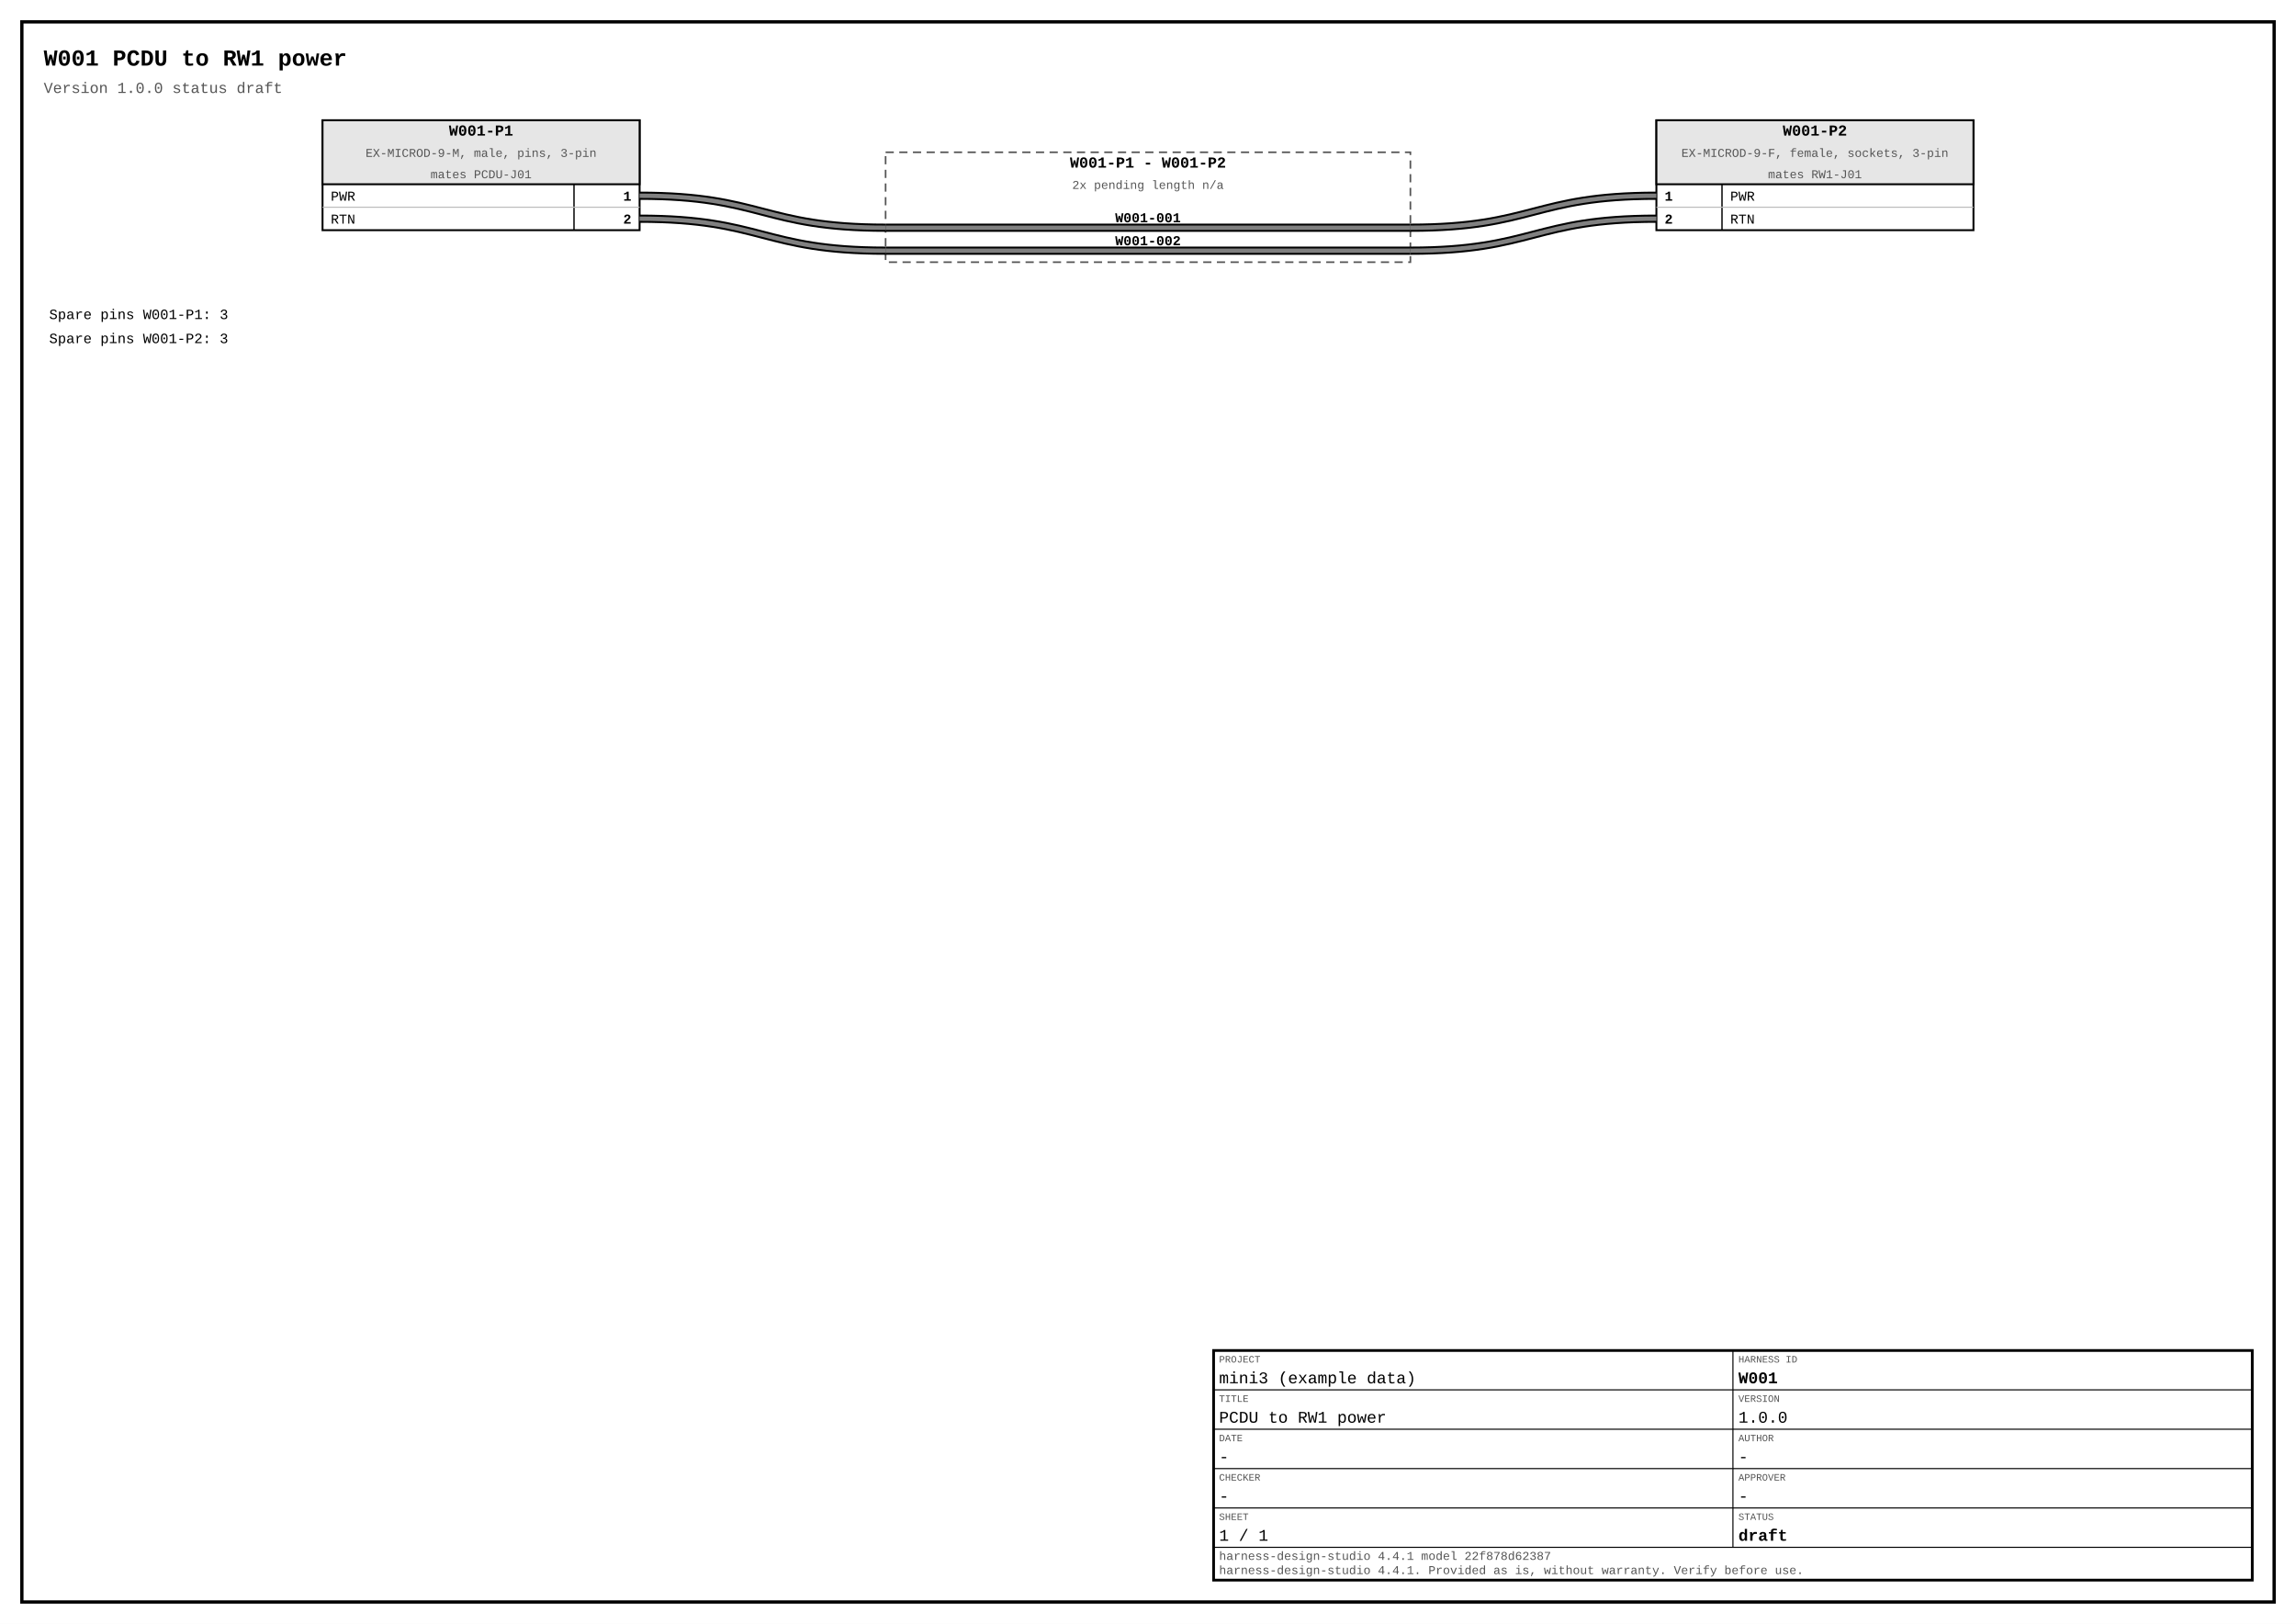
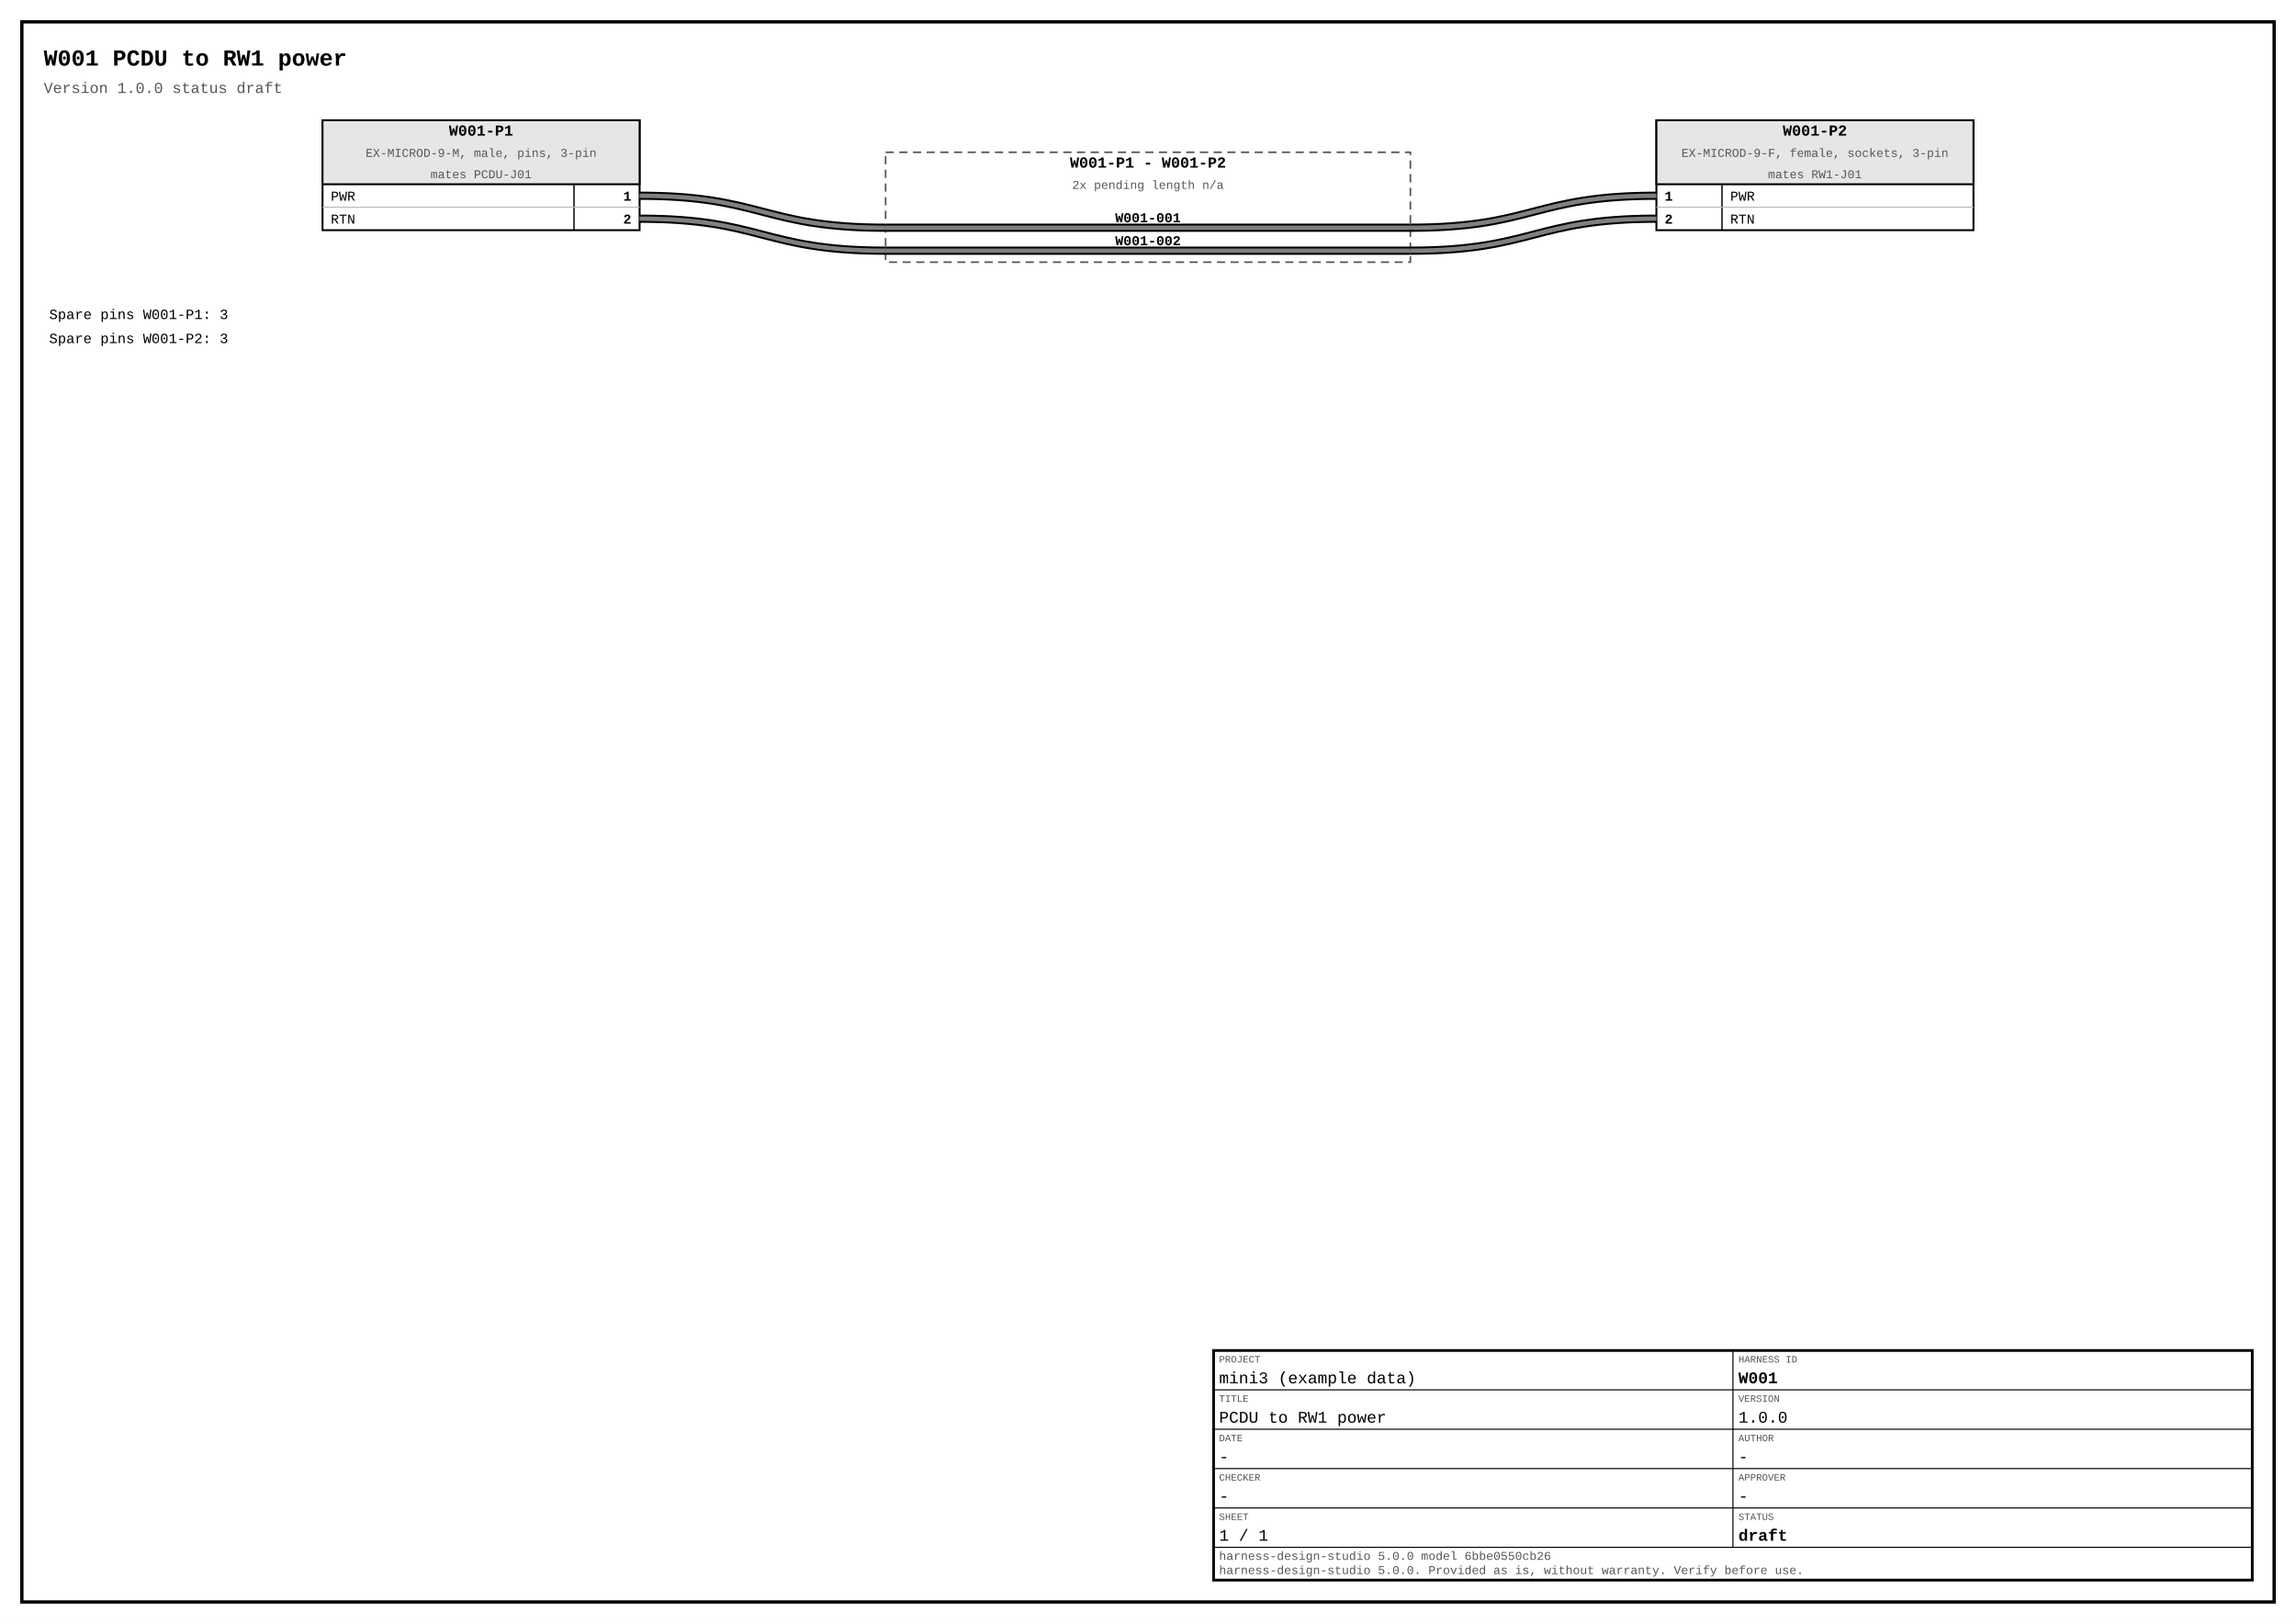
<svg xmlns="http://www.w3.org/2000/svg" width="420mm" height="297mm" viewBox="0 0 420 297" font-family="Courier New, Courier, monospace">
  <rect x="0" y="0" width="420" height="297" fill="#ffffff" />
  <rect x="4" y="4" width="412" height="289" fill="none" stroke="#000000" stroke-width="0.6" />
  <text x="8" y="12" font-size="4.2" font-weight="bold" text-anchor="start" fill="#000000">W001  PCDU to RW1 power</text>
  <text x="8" y="17" font-size="2.8" text-anchor="start" fill="#555555">Version 1.0.0  status draft</text>
  <rect x="59" y="22" width="58" height="20.1" fill="#ffffff" stroke="#000000" stroke-width="0.35" />
  <rect x="59" y="22" width="58" height="11.7" fill="#e6e6e6" stroke="#000000" stroke-width="0.35" />
  <text x="88" y="24.8" font-size="2.8" font-weight="bold" text-anchor="middle" fill="#000000">W001-P1</text>
  <text x="88" y="28.7" font-size="2.2" text-anchor="middle" fill="#555555">EX-MICROD-9-M, male, pins, 3-pin</text>
  <text x="88" y="32.6" font-size="2.2" text-anchor="middle" fill="#555555">mates PCDU-J01</text>
  <line x1="105" y1="33.7" x2="105" y2="42.1" stroke="#000000" stroke-width="0.25" />
  <line x1="59" y1="37.9" x2="117" y2="37.9" stroke="#bbbbbb" stroke-width="0.2" />
  <text x="60.5" y="36.7" font-size="2.5" text-anchor="start" fill="#000000" data-ref="sig/W001-P1/1">PWR</text>
  <text x="115.5" y="36.7" font-size="2.5" font-weight="bold" text-anchor="end" fill="#000000" data-ref="pin/W001-P1/1">1</text>
  <text x="60.5" y="40.9" font-size="2.5" text-anchor="start" fill="#000000" data-ref="sig/W001-P1/2">RTN</text>
  <text x="115.5" y="40.9" font-size="2.5" font-weight="bold" text-anchor="end" fill="#000000" data-ref="pin/W001-P1/2">2</text>
  <rect x="303" y="22" width="58" height="20.1" fill="#ffffff" stroke="#000000" stroke-width="0.35" />
  <rect x="303" y="22" width="58" height="11.7" fill="#e6e6e6" stroke="#000000" stroke-width="0.35" />
  <text x="332" y="24.8" font-size="2.8" font-weight="bold" text-anchor="middle" fill="#000000">W001-P2</text>
  <text x="332" y="28.7" font-size="2.2" text-anchor="middle" fill="#555555">EX-MICROD-9-F, female, sockets, 3-pin</text>
  <text x="332" y="32.6" font-size="2.2" text-anchor="middle" fill="#555555">mates RW1-J01</text>
  <line x1="315" y1="33.7" x2="315" y2="42.1" stroke="#000000" stroke-width="0.25" />
  <line x1="303" y1="37.9" x2="361" y2="37.9" stroke="#bbbbbb" stroke-width="0.2" />
  <text x="304.5" y="36.7" font-size="2.5" font-weight="bold" text-anchor="start" fill="#000000" data-ref="pin/W001-P2/1">1</text>
  <text x="316.5" y="36.7" font-size="2.5" text-anchor="start" fill="#000000" data-ref="sig/W001-P2/1">PWR</text>
  <text x="304.5" y="40.9" font-size="2.5" font-weight="bold" text-anchor="start" fill="#000000" data-ref="pin/W001-P2/2">2</text>
  <text x="316.5" y="40.9" font-size="2.5" text-anchor="start" fill="#000000" data-ref="sig/W001-P2/2">RTN</text>
  <rect x="162" y="27.85" width="96" height="20.1" fill="none" stroke="#555555" stroke-width="0.3" stroke-dasharray="1.5 1" />
  <text x="210" y="30.65" font-size="2.8" font-weight="bold" text-anchor="middle" fill="#000000">W001-P1 - W001-P2</text>
  <text x="210" y="34.55" font-size="2.2" text-anchor="middle" fill="#555555">2x  pending  length n/a</text>
  <path d="M 117 35.8 C 139.5 35.8 139.5 41.65 162 41.65" fill="none" stroke="#000000" stroke-width="1.5" />
  <line x1="162" y1="41.65" x2="258" y2="41.65" stroke="#000000" stroke-width="1.5" />
  <path d="M 258 41.65 C 280.5 41.65 280.5 35.8 303 35.8" fill="none" stroke="#000000" stroke-width="1.5" />
  <path d="M 117 35.8 C 139.5 35.8 139.5 41.65 162 41.65" fill="none" stroke="#808080" stroke-width="0.8" />
  <line x1="162" y1="41.65" x2="258" y2="41.65" stroke="#808080" stroke-width="0.8" />
  <path d="M 258 41.65 C 280.5 41.65 280.5 35.8 303 35.8" fill="none" stroke="#808080" stroke-width="0.8" />
  <text x="210" y="40.65" font-size="2.5" font-weight="bold" text-anchor="middle" fill="#000000">W001-001</text>
  <path d="M 117 40 C 139.5 40 139.5 45.85 162 45.85" fill="none" stroke="#000000" stroke-width="1.5" />
  <line x1="162" y1="45.85" x2="258" y2="45.85" stroke="#000000" stroke-width="1.5" />
  <path d="M 258 45.85 C 280.5 45.85 280.5 40 303 40" fill="none" stroke="#000000" stroke-width="1.5" />
  <path d="M 117 40 C 139.5 40 139.5 45.85 162 45.85" fill="none" stroke="#808080" stroke-width="0.8" />
  <line x1="162" y1="45.85" x2="258" y2="45.85" stroke="#808080" stroke-width="0.8" />
  <path d="M 258 45.85 C 280.5 45.85 280.5 40 303 40" fill="none" stroke="#808080" stroke-width="0.8" />
  <text x="210" y="44.85" font-size="2.5" font-weight="bold" text-anchor="middle" fill="#000000">W001-002</text>
  <text x="9" y="58.35" font-size="2.6" text-anchor="start" fill="#000000">Spare pins W001-P1: 3</text>
  <text x="9" y="62.75" font-size="2.6" text-anchor="start" fill="#000000">Spare pins W001-P2: 3</text>
  <rect x="222" y="247" width="190" height="42" fill="none" stroke="#000000" stroke-width="0.5" />
  <line x1="222" y1="247" x2="317" y2="247" stroke="#000000" stroke-width="0.2" />
  <text x="223" y="249.2" font-size="1.8" text-anchor="start" fill="#555555">PROJECT</text>
  <text x="223" y="253" font-size="3" text-anchor="start" fill="#000000">mini3 (example data)</text>
  <line x1="317" y1="247" x2="412" y2="247" stroke="#000000" stroke-width="0.2" />
  <text x="318" y="249.2" font-size="1.8" text-anchor="start" fill="#555555">HARNESS ID</text>
  <text x="318" y="253" font-size="3" font-weight="bold" text-anchor="start" fill="#000000">W001</text>
  <line x1="222" y1="254.2" x2="317" y2="254.2" stroke="#000000" stroke-width="0.2" />
  <text x="223" y="256.4" font-size="1.8" text-anchor="start" fill="#555555">TITLE</text>
  <text x="223" y="260.2" font-size="3" text-anchor="start" fill="#000000">PCDU to RW1 power</text>
  <line x1="317" y1="254.2" x2="412" y2="254.2" stroke="#000000" stroke-width="0.2" />
  <text x="318" y="256.4" font-size="1.8" text-anchor="start" fill="#555555">VERSION</text>
  <text x="318" y="260.2" font-size="3" text-anchor="start" fill="#000000">1.0.0</text>
  <line x1="222" y1="261.4" x2="317" y2="261.4" stroke="#000000" stroke-width="0.2" />
  <text x="223" y="263.6" font-size="1.8" text-anchor="start" fill="#555555">DATE</text>
  <text x="223" y="267.4" font-size="3" text-anchor="start" fill="#000000">-</text>
  <line x1="317" y1="261.4" x2="412" y2="261.4" stroke="#000000" stroke-width="0.2" />
  <text x="318" y="263.6" font-size="1.8" text-anchor="start" fill="#555555">AUTHOR</text>
  <text x="318" y="267.4" font-size="3" text-anchor="start" fill="#000000">-</text>
  <line x1="222" y1="268.6" x2="317" y2="268.6" stroke="#000000" stroke-width="0.2" />
  <text x="223" y="270.8" font-size="1.8" text-anchor="start" fill="#555555">CHECKER</text>
  <text x="223" y="274.6" font-size="3" text-anchor="start" fill="#000000">-</text>
  <line x1="317" y1="268.6" x2="412" y2="268.6" stroke="#000000" stroke-width="0.2" />
  <text x="318" y="270.8" font-size="1.8" text-anchor="start" fill="#555555">APPROVER</text>
  <text x="318" y="274.6" font-size="3" text-anchor="start" fill="#000000">-</text>
  <line x1="222" y1="275.8" x2="317" y2="275.8" stroke="#000000" stroke-width="0.2" />
  <text x="223" y="278" font-size="1.8" text-anchor="start" fill="#555555">SHEET</text>
  <text x="223" y="281.8" font-size="3" text-anchor="start" fill="#000000">1 / 1</text>
  <line x1="317" y1="275.8" x2="412" y2="275.8" stroke="#000000" stroke-width="0.2" />
  <text x="318" y="278" font-size="1.8" text-anchor="start" fill="#555555">STATUS</text>
  <text x="318" y="281.8" font-size="3" font-weight="bold" text-anchor="start" fill="#000000">draft</text>
  <line x1="317" y1="247" x2="317" y2="283" stroke="#000000" stroke-width="0.2" />
  <line x1="222" y1="283" x2="412" y2="283" stroke="#000000" stroke-width="0.2" />
-   <text x="223" y="285.3" font-size="2.2" text-anchor="start" fill="#555555">harness-design-studio 4.4.1 model 22f878d62387</text>
-   <text x="223" y="287.9" font-size="2.2" text-anchor="start" fill="#555555">harness-design-studio 4.4.1. Provided as is, without warranty. Verify before use.</text>
+   <text x="223" y="285.3" font-size="2.2" text-anchor="start" fill="#555555">harness-design-studio 5.0.0 model 6bbe0550cb26</text>
+   <text x="223" y="287.9" font-size="2.2" text-anchor="start" fill="#555555">harness-design-studio 5.0.0. Provided as is, without warranty. Verify before use.</text>
</svg>
